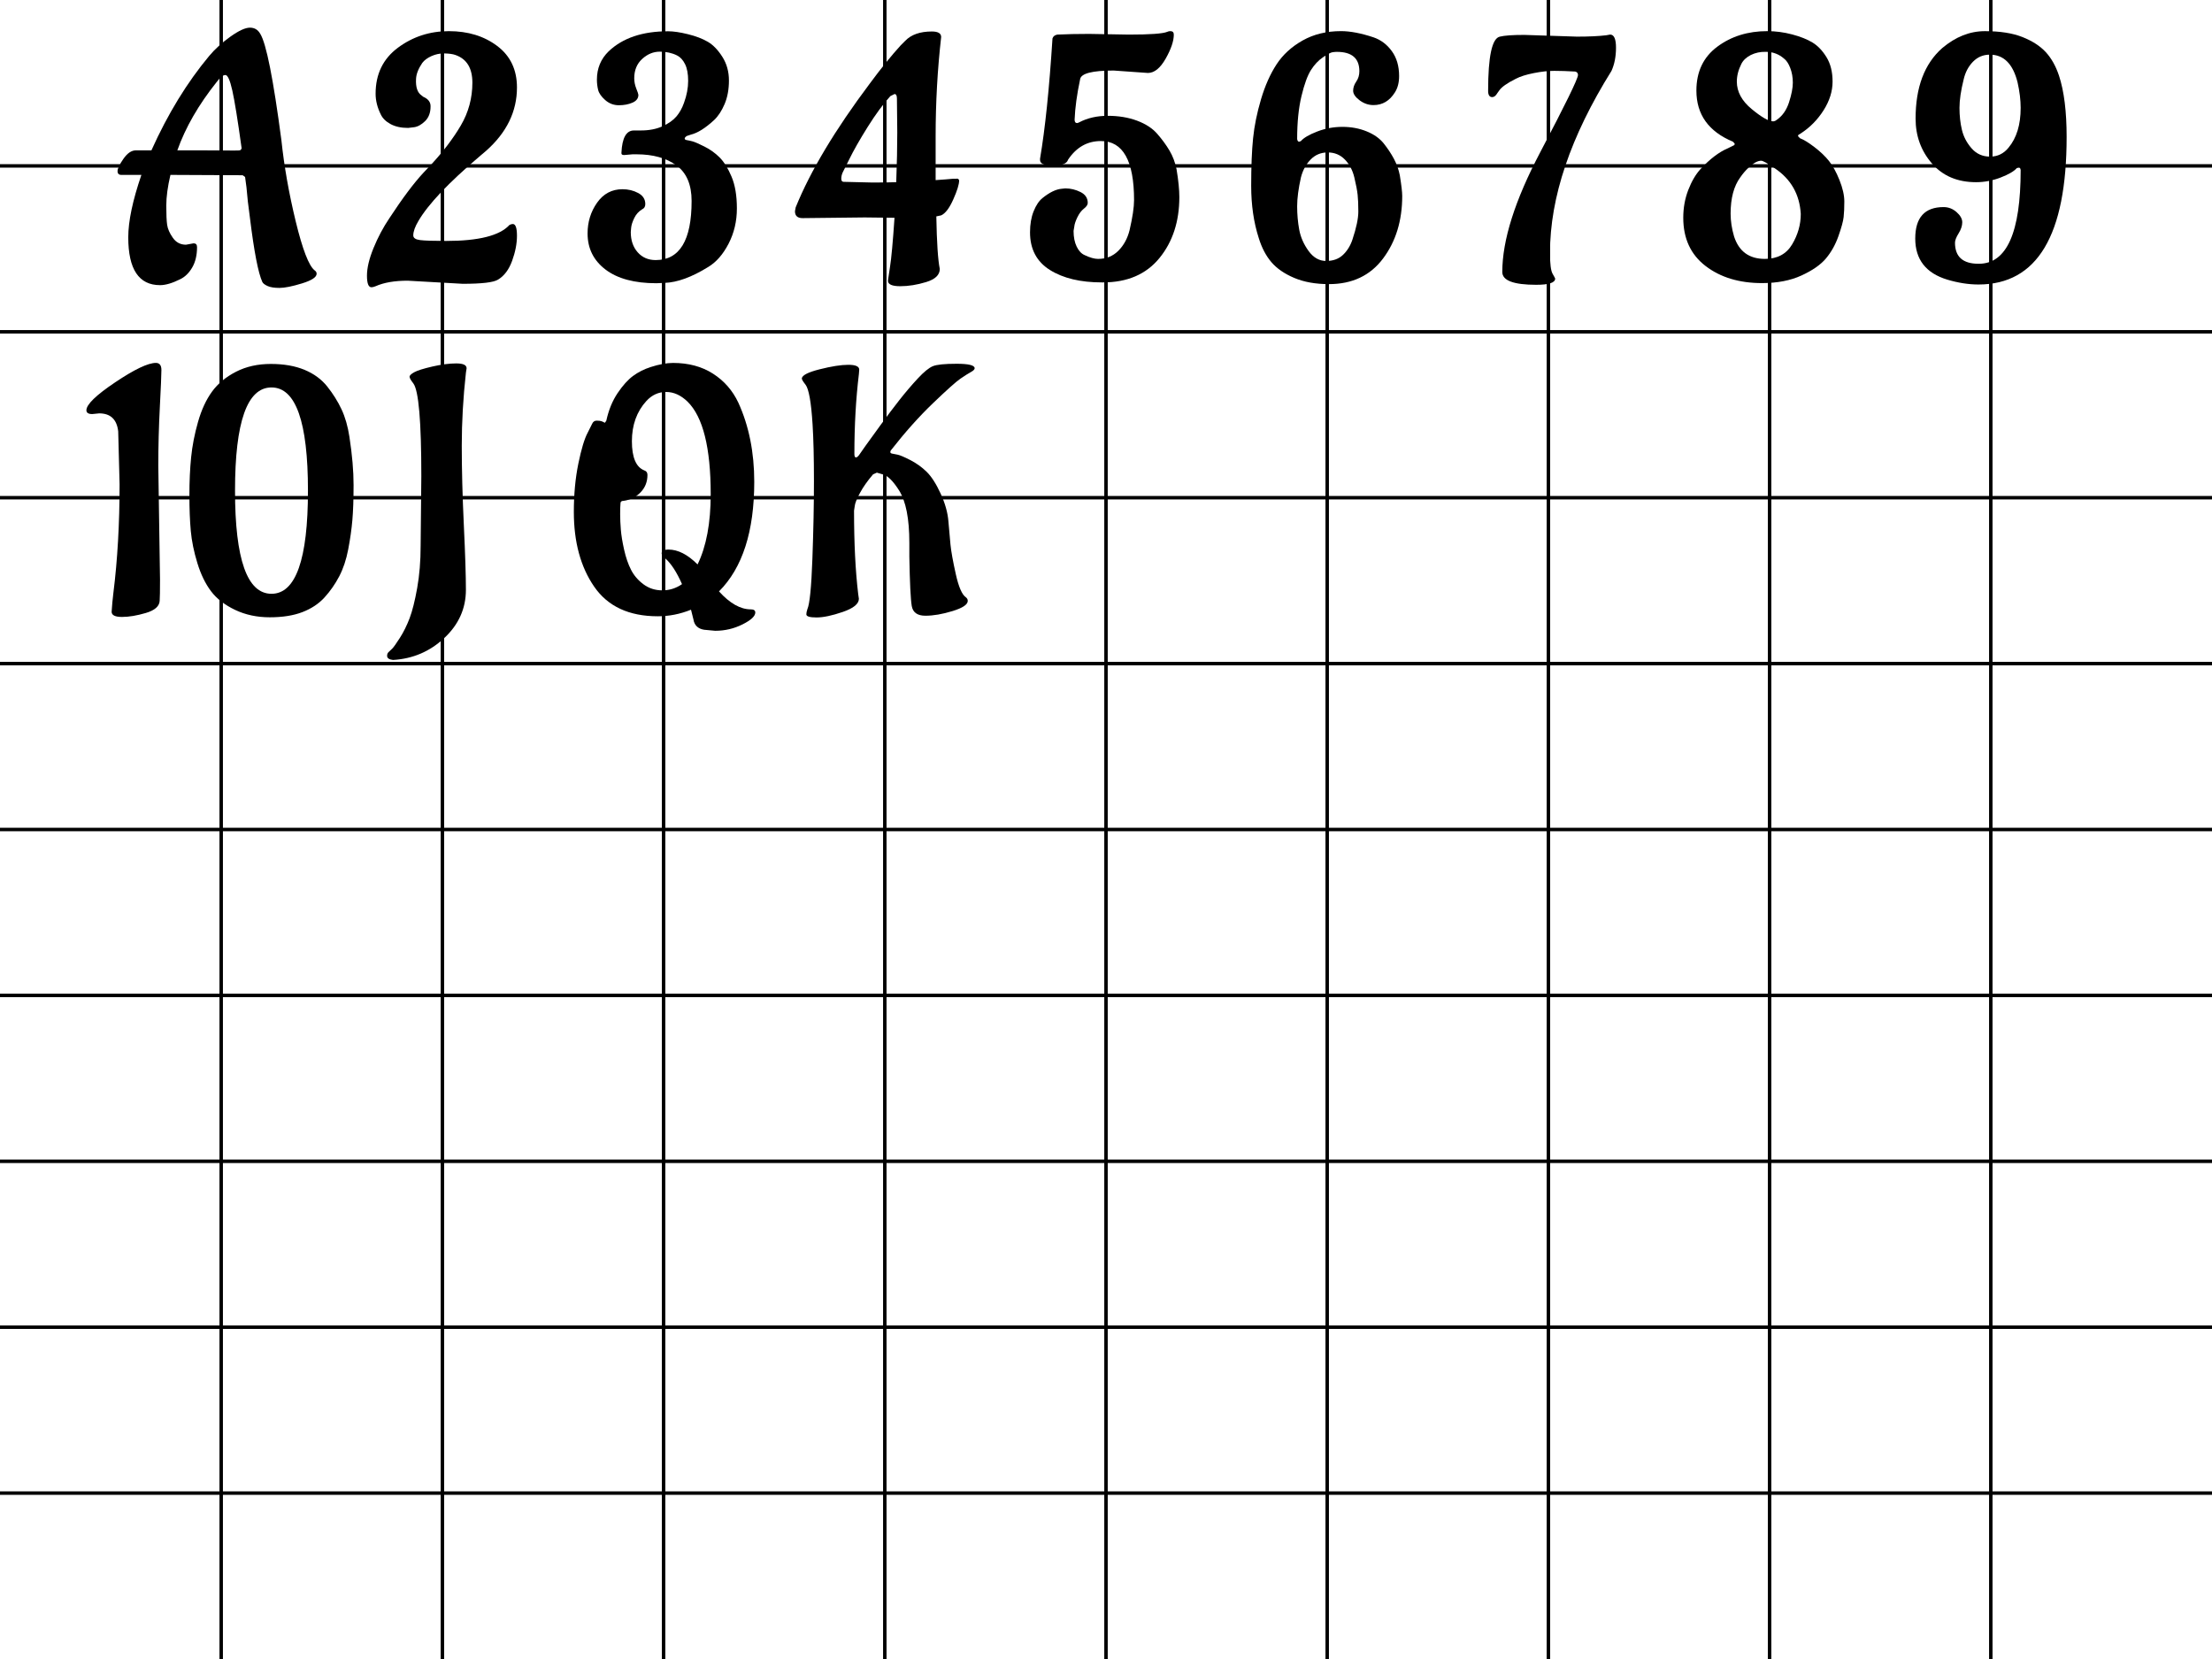
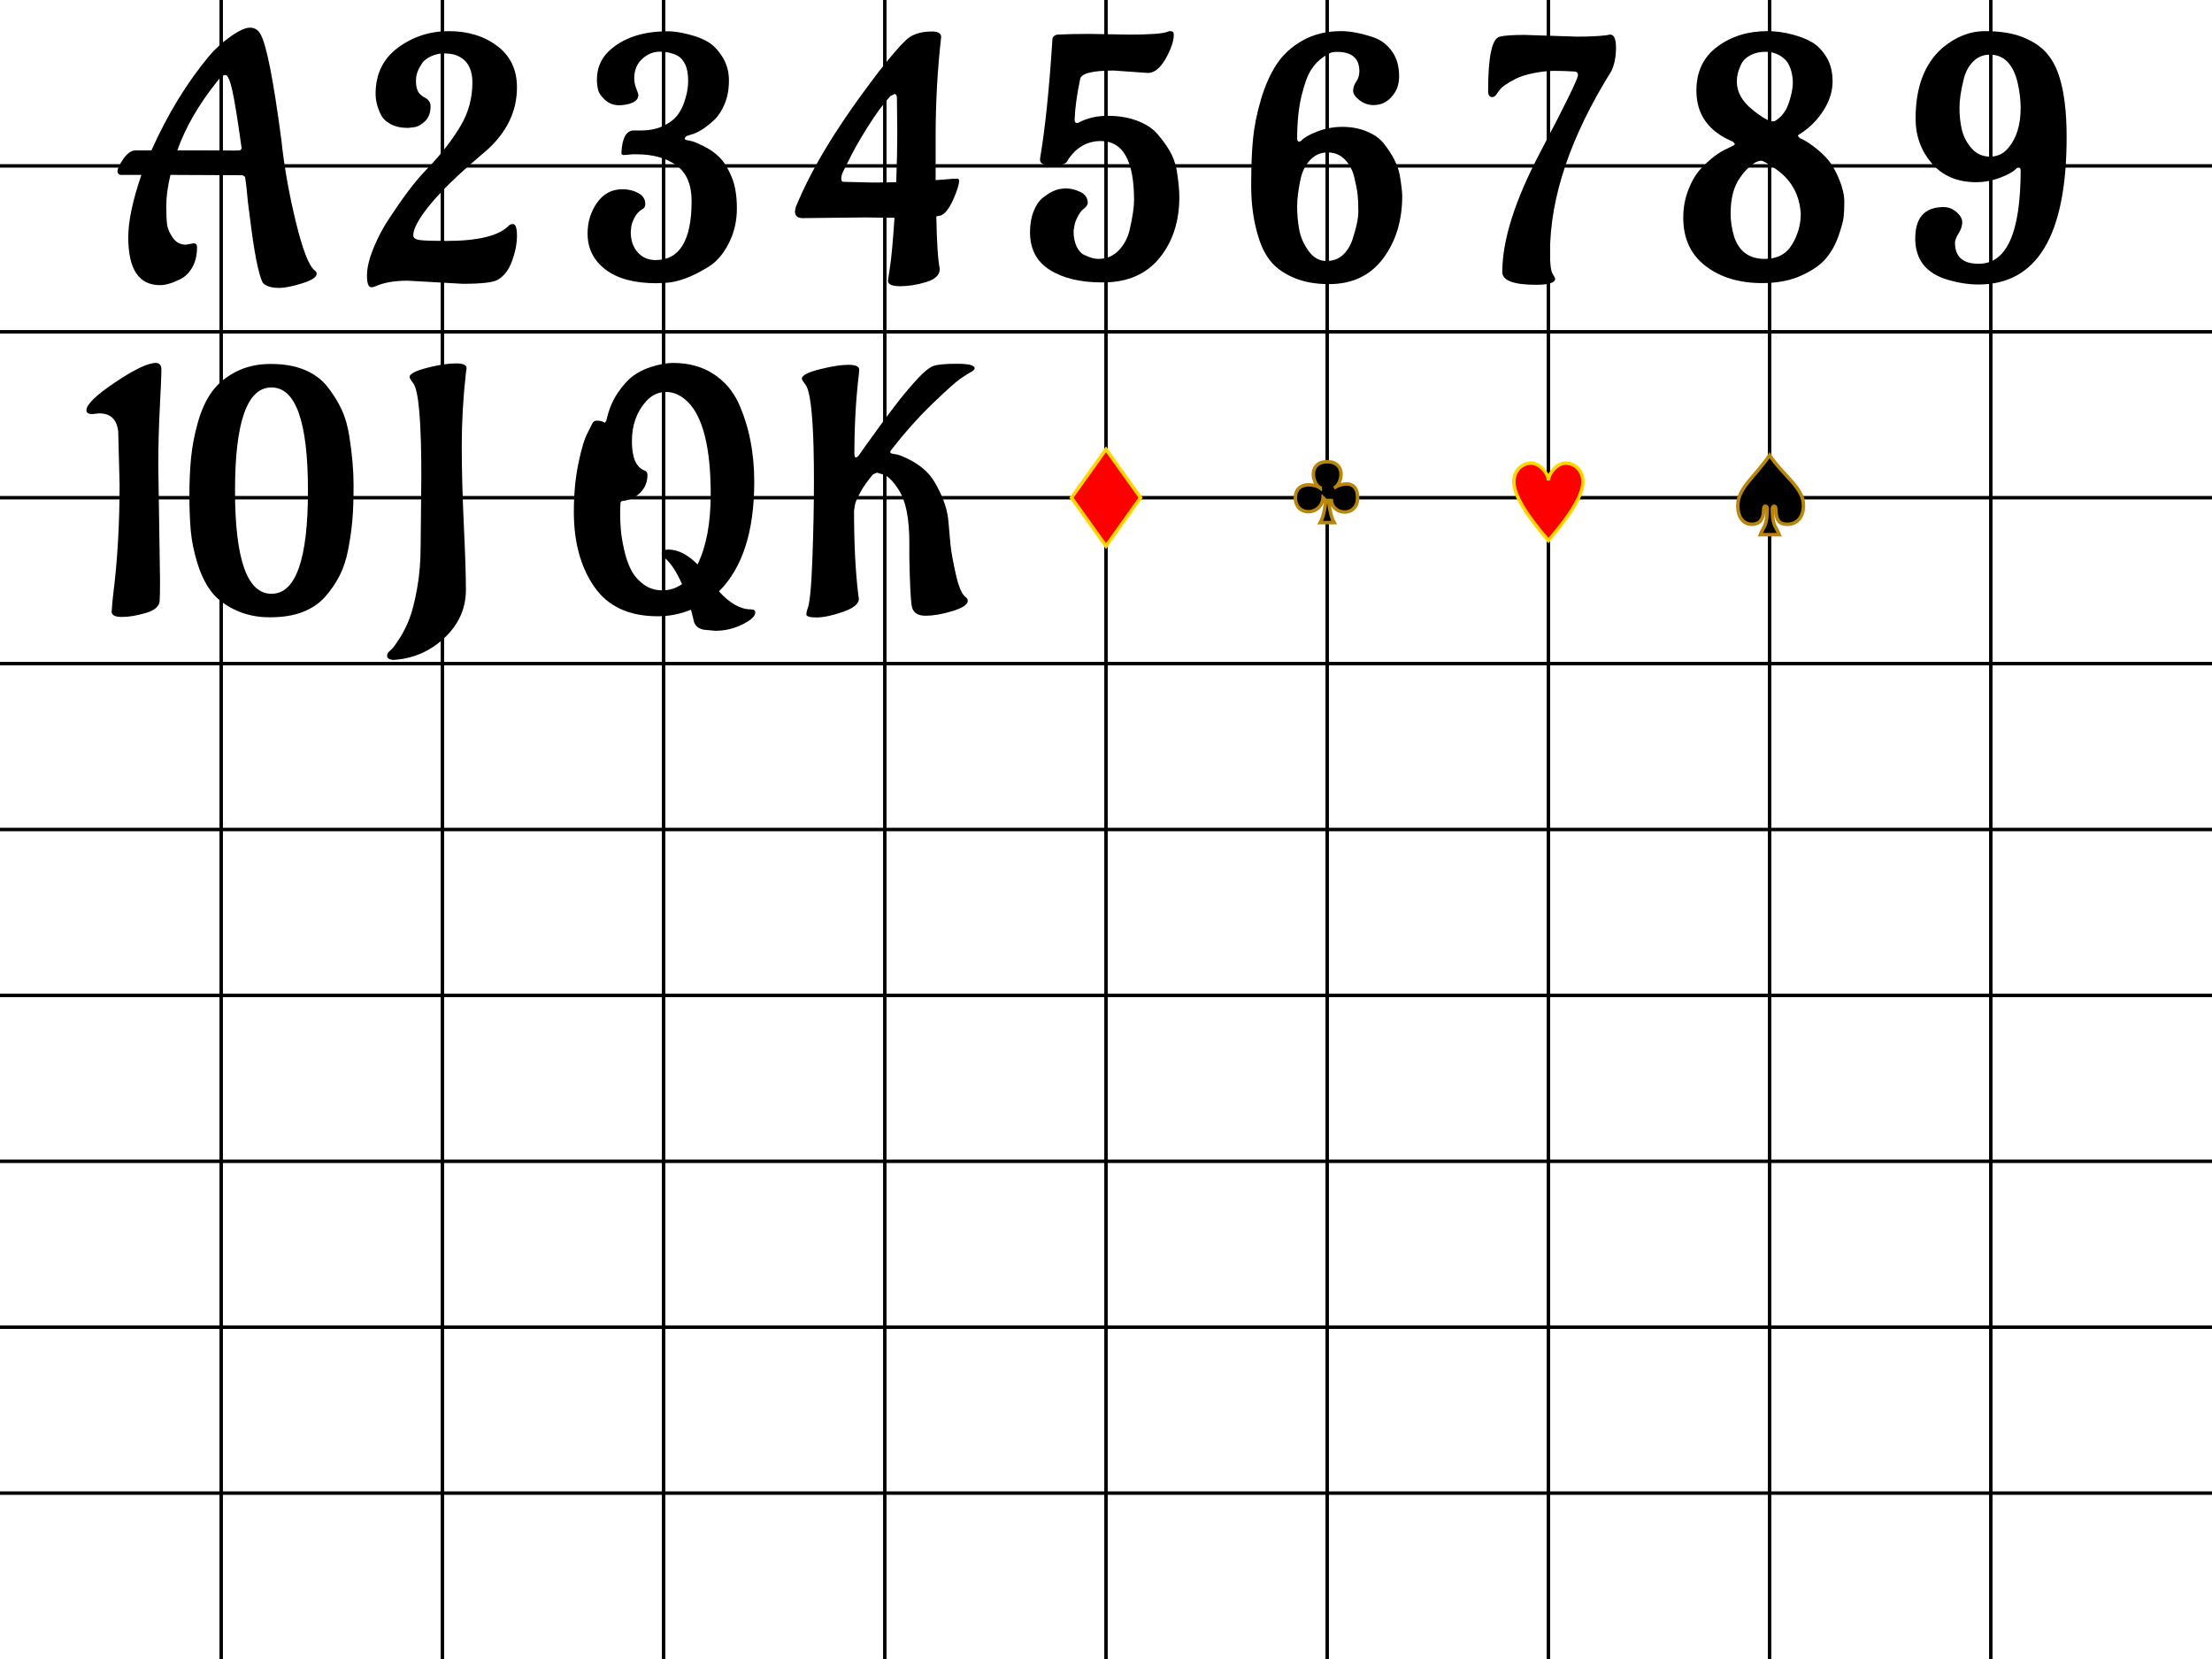
<svg xmlns="http://www.w3.org/2000/svg" width="640" height="480">
  <defs>
    <g id="grid10x10">
      <line x1="10%" y1="0" x2="10%" y2="100%" stroke="currentColor" />
      <line x1="20%" y1="0" x2="20%" y2="100%" stroke="currentColor" />
      <line x1="30%" y1="0" x2="30%" y2="100%" stroke="currentColor" />
      <line x1="40%" y1="0" x2="40%" y2="100%" stroke="currentColor" />
      <line x1="50%" y1="0" x2="50%" y2="100%" stroke="currentColor" />
      <line x1="60%" y1="0" x2="60%" y2="100%" stroke="currentColor" />
      <line x1="70%" y1="0" x2="70%" y2="100%" stroke="currentColor" />
      <line x1="80%" y1="0" x2="80%" y2="100%" stroke="currentColor" />
      <line x1="90%" y1="0" x2="90%" y2="100%" stroke="currentColor" />
      <line y1="10%" x1="0" y2="10%" x2="100%" stroke="currentColor" />
      <line y1="20%" x1="0" y2="20%" x2="100%" stroke="currentColor" />
      <line y1="30%" x1="0" y2="30%" x2="100%" stroke="currentColor" />
      <line y1="40%" x1="0" y2="40%" x2="100%" stroke="currentColor" />
      <line y1="50%" x1="0" y2="50%" x2="100%" stroke="currentColor" />
      <line y1="60%" x1="0" y2="60%" x2="100%" stroke="currentColor" />
      <line y1="70%" x1="0" y2="70%" x2="100%" stroke="currentColor" />
      <line y1="80%" x1="0" y2="80%" x2="100%" stroke="currentColor" />
      <line y1="90%" x1="0" y2="90%" x2="100%" stroke="currentColor" />
    </g>
-     <g id="rankA">
-       <g transform="translate(-30 -40)">
-         <path d="M 19.81 62.802 L 22.01 62.402 Q 23.01 62.402 23.01 63.502 Q 23.01 67.002 21.61 69.402 Q 20.21 71.802 18.11 72.802 Q 14.71 74.502 12.31 74.502 Q 7.71 74.502 5.41 71.052 Q 3.11 67.602 3.11 60.652 Q 3.11 53.702 6.91 42.602 L 1.11 42.602 Q 0.01 42.602 0.01 41.502 Q 0.01 40.402 1.71 37.952 Q 3.41 35.502 5.31 35.502 L 9.81 35.502 Q 16.91 19.702 26.51 8.202 Q 29.01 5.202 32.66 2.602 Q 36.31 0.002 38.31 0.002 Q 40.31 0.002 41.31 1.802 Q 43.91 6.002 47.41 32.502 Q 48.61 43.902 51.56 56.052 Q 54.51 68.202 57.01 70.202 Q 57.61 70.602 57.61 71.202 Q 57.61 72.702 53.36 74.002 Q 49.11 75.302 46.86 75.302 Q 44.61 75.302 43.41 74.752 Q 42.21 74.202 41.91 73.602 Q 40.11 69.702 38.31 55.002 L 37.71 50.302 Q 37.31 45.602 36.91 43.202 L 36.21 42.702 L 15.31 42.602 Q 14.11 47.702 14.11 51.502 Q 14.11 55.302 14.36 57.052 Q 14.61 58.802 16.01 60.802 Q 17.41 62.802 19.81 62.802 Z M 17.31 35.502 L 17.41 35.502 Q 31.31 35.502 33.36 35.552 Q 35.41 35.602 35.61 35.402 Q 35.81 35.202 35.91 34.902 Q 34.21 22.602 33.21 18.152 Q 32.21 13.702 31.21 13.702 Q 30.21 13.702 28.71 15.702 Q 20.81 25.602 17.31 35.502 Z" />
+     <g id="ranks">
+       <g id="rankA">
+         <g transform="translate(-30 -40)">
+           <path d="M 19.81 62.802 L 22.01 62.402 Q 23.01 62.402 23.01 63.502 Q 23.01 67.002 21.61 69.402 Q 20.21 71.802 18.11 72.802 Q 14.71 74.502 12.31 74.502 Q 7.71 74.502 5.41 71.052 Q 3.11 67.602 3.11 60.652 Q 3.11 53.702 6.91 42.602 L 1.11 42.602 Q 0.01 42.602 0.01 41.502 Q 0.01 40.402 1.71 37.952 Q 3.41 35.502 5.31 35.502 L 9.81 35.502 Q 16.91 19.702 26.51 8.202 Q 29.01 5.202 32.66 2.602 Q 36.31 0.002 38.31 0.002 Q 40.31 0.002 41.31 1.802 Q 43.91 6.002 47.41 32.502 Q 48.61 43.902 51.56 56.052 Q 54.51 68.202 57.01 70.202 Q 57.61 70.602 57.61 71.202 Q 57.61 72.702 53.36 74.002 Q 49.11 75.302 46.86 75.302 Q 44.61 75.302 43.41 74.752 Q 42.21 74.202 41.91 73.602 Q 40.11 69.702 38.31 55.002 L 37.71 50.302 Q 37.31 45.602 36.91 43.202 L 36.21 42.702 L 15.31 42.602 Q 14.11 47.702 14.11 51.502 Q 14.11 55.302 14.36 57.052 Q 14.61 58.802 16.01 60.802 Q 17.41 62.802 19.81 62.802 Z M 17.31 35.502 L 17.41 35.502 Q 31.31 35.502 33.36 35.552 Q 35.41 35.602 35.61 35.402 Q 35.81 35.202 35.91 34.902 Q 34.21 22.602 33.21 18.152 Q 32.21 13.702 31.21 13.702 Q 30.21 13.702 28.71 15.702 Q 20.81 25.602 17.31 35.502 Z" />
+         </g>
+       </g>
+       <g id="rank2">
+         <g transform="translate(-22 -39)">
+           <path d="M 27.874 73.112 L 11.974 72.212 Q 6.274 72.212 2.674 73.812 Q 1.974 74.112 1.474 74.112 Q 0.174 74.112 0.174 70.762 Q 0.174 67.412 2.074 62.762 Q 3.974 58.112 6.674 54.112 Q 12.374 45.412 16.574 40.912 L 18.474 38.912 Q 23.974 33.012 27.324 27.312 Q 30.674 21.612 30.674 14.912 Q 30.674 8.612 25.774 6.912 Q 24.674 6.512 22.674 6.462 A 9.387 9.387 0 0 0 22.44 6.459 A 8.683 8.683 0 0 0 18.874 7.212 Q 17.074 8.012 16.174 9.212 Q 14.474 11.712 14.374 13.812 Q 14.174 17.412 15.974 18.612 L 16.474 19.012 Q 18.574 19.912 18.574 21.712 L 18.574 21.812 Q 18.574 24.512 16.974 26.062 Q 15.374 27.612 13.774 27.812 L 12.074 28.012 Q 9.074 28.012 7.024 26.912 Q 4.974 25.812 4.174 24.112 Q 2.674 21.112 2.674 18.112 Q 2.674 9.612 9.124 4.812 Q 15.574 0.012 23.874 0.012 Q 32.174 0.012 37.874 4.312 Q 43.574 8.612 43.574 16.312 Q 43.574 26.712 34.674 34.612 L 32.674 36.312 Q 19.274 47.712 15.074 54.912 Q 13.574 57.412 13.574 59.112 Q 13.574 60.212 15.524 60.462 Q 17.474 60.712 23.074 60.712 Q 37.174 60.712 41.374 56.112 Q 41.874 55.812 42.374 55.812 Q 43.574 55.812 43.574 59.212 Q 43.574 62.612 42.174 66.462 Q 40.774 70.312 38.074 71.912 Q 36.174 73.112 27.874 73.112 Z" />
+         </g>
+       </g>
+       <g id="rank3">
+         <g transform="translate(-22 -39)">
+           <path d="M 10.704 35.848 L 10.504 35.848 Q 9.804 35.848 9.804 35.348 L 9.804 35.148 Q 10.104 28.748 13.404 28.748 L 15.404 28.748 Q 19.004 28.748 21.654 27.548 Q 24.304 26.348 25.704 24.698 Q 27.104 23.048 27.904 20.748 Q 29.104 17.448 29.104 14.398 Q 29.104 11.348 28.204 9.548 Q 27.304 7.748 25.904 7.048 Q 23.704 5.948 20.904 5.948 Q 18.104 5.948 15.804 8.048 Q 13.504 10.148 13.504 13.648 Q 13.504 15.148 14.104 16.648 Q 14.704 18.148 14.704 18.448 Q 14.704 19.948 13.004 20.698 Q 11.304 21.448 9.054 21.448 Q 6.804 21.448 5.104 19.948 Q 3.404 18.448 3.054 16.998 Q 2.704 15.548 2.704 14.048 Q 2.704 9.148 6.104 5.848 Q 12.204 0.048 23.304 0.048 Q 25.604 0.048 29.054 0.898 Q 32.504 1.748 34.804 3.098 Q 37.104 4.448 39.004 7.448 Q 40.904 10.448 40.904 14.298 Q 40.904 18.148 39.654 21.098 Q 38.404 24.048 36.604 25.748 Q 32.804 29.248 29.904 29.948 L 28.704 30.348 Q 28.104 30.748 28.104 31.098 Q 28.104 31.448 28.754 31.548 Q 29.404 31.648 30.354 31.898 Q 31.304 32.148 33.804 33.398 Q 36.304 34.648 38.204 36.548 Q 40.104 38.448 41.654 42.098 Q 43.204 45.748 43.204 51.298 Q 43.204 56.848 40.804 61.498 Q 38.404 66.148 34.904 68.248 Q 27.804 72.648 22.304 72.848 L 19.904 72.948 Q 10.404 72.948 5.204 68.998 Q 0.004 65.048 0.004 58.548 Q 0.004 53.548 2.754 49.648 Q 5.504 45.748 10.104 45.748 Q 12.604 45.748 14.654 46.848 Q 16.704 47.948 16.704 50.048 Q 16.704 51.148 15.804 51.548 Q 14.304 52.448 13.504 54.098 Q 12.704 55.748 12.604 56.948 L 12.504 58.148 Q 12.504 61.748 14.504 63.998 Q 16.504 66.248 19.704 66.248 Q 30.104 66.248 30.104 49.148 Q 30.104 42.048 25.704 38.848 Q 21.304 35.648 14.204 35.648 L 13.004 35.648 L 10.704 35.848 Z" />
+         </g>
+       </g>
+       <g id="rank4">
+         <g transform="translate(-26 -39)">
+           <path d="M 28.808 54.01 L 20.208 53.91 L 2.208 54.11 Q 0.008 54.11 0.008 52.11 L 0.208 51.01 Q 6.608 35.21 21.708 15.11 Q 26.508 8.61 30.608 4.11 L 31.908 2.81 Q 34.508 0.11 39.608 0.11 Q 42.308 0.11 42.308 1.71 Q 40.708 15.81 40.708 30.41 L 40.708 43.11 Q 42.008 43.01 43.508 42.91 L 45.808 42.71 L 46.708 42.71 A 0.614 0.614 0 0 1 47.508 43.21 Q 47.508 44.91 45.808 48.71 Q 44.108 52.51 42.308 53.31 L 40.908 53.61 Q 41.108 64.91 41.908 68.81 Q 41.908 71.41 37.958 72.61 Q 34.008 73.81 30.458 73.81 Q 26.908 73.81 26.908 72.21 Q 26.908 72.01 27.508 68.21 Q 28.108 64.41 28.808 54.01 Z M 14.108 43.61 L 22.408 43.81 Q 26.808 43.81 29.308 43.71 Q 29.608 35.51 29.608 29.31 L 29.508 19.51 Q 29.508 18.21 28.808 18.21 L 27.608 18.81 Q 24.508 22.21 21.058 27.71 Q 17.608 33.21 15.708 37.11 L 13.808 40.91 Q 13.408 41.81 13.408 42.71 Q 13.408 43.61 14.108 43.61 Z" />
+         </g>
+       </g>
+       <g id="rank5">
+         <g transform="translate(-22 -39)">
+           <path d="M 34.118 12.109 L 24.218 11.409 Q 14.918 11.409 14.518 13.909 Q 13.118 20.509 12.918 25.609 Q 12.918 26.609 13.618 26.609 Q 13.818 26.609 14.218 26.409 Q 17.818 24.509 22.518 24.509 Q 27.218 24.509 30.968 25.909 Q 34.718 27.309 36.818 29.709 Q 38.918 32.109 40.368 34.559 Q 41.818 37.009 42.418 40.009 Q 43.218 44.809 43.218 48.009 Q 43.218 58.609 37.468 65.659 Q 31.718 72.709 21.118 72.709 L 20.818 72.709 Q 11.518 72.709 5.768 69.109 Q 0.018 65.509 0.018 58.209 Q 0.018 54.709 1.068 52.109 Q 2.118 49.509 3.618 48.309 Q 6.718 45.809 9.218 45.609 L 10.218 45.509 Q 12.518 45.509 14.618 46.559 Q 16.718 47.609 16.718 49.709 Q 16.718 50.509 15.618 51.359 Q 14.518 52.209 13.718 53.859 Q 12.918 55.509 12.818 56.609 L 12.618 57.809 Q 12.618 60.509 13.518 62.359 Q 14.418 64.209 15.818 64.809 Q 18.118 65.909 19.718 65.909 Q 23.218 65.909 25.568 63.559 Q 27.918 61.209 28.818 57.609 Q 30.118 52.009 30.118 48.909 Q 30.118 31.809 20.518 31.809 Q 14.618 31.809 11.018 37.209 Q 10.518 38.909 6.718 38.909 Q 2.918 38.909 2.918 37.309 L 2.918 36.909 Q 5.118 24.009 6.518 2.109 Q 6.818 1.209 7.918 1.009 Q 12.018 0.809 17.118 0.809 L 28.618 1.009 Q 37.818 1.009 39.718 0.209 Q 40.118 0.009 40.618 0.009 Q 41.618 0.009 41.618 1.009 Q 41.618 3.809 39.268 7.959 Q 36.918 12.109 34.118 12.109 Z" />
+         </g>
+       </g>
+       <g id="rank6">
+         <g transform="translate(-22 -39)">
+           <path d="M 22.506 73.205 Q 16.706 73.205 12.456 71.405 Q 8.206 69.605 5.856 66.855 Q 3.506 64.105 2.206 59.905 Q 0.006 53.105 0.006 44.755 Q 0.006 36.405 0.556 31.005 Q 1.106 25.605 2.856 19.705 Q 4.606 13.805 7.356 9.605 Q 10.106 5.405 14.906 2.705 Q 19.706 0.005 26.006 0.005 Q 30.006 0.005 35.406 1.805 Q 38.606 2.905 40.706 5.805 Q 42.806 8.705 42.806 13.005 Q 42.806 15.805 41.606 17.705 Q 39.306 21.405 35.406 21.405 Q 33.206 21.405 31.356 20.005 Q 29.506 18.605 29.506 17.255 Q 29.506 15.905 30.406 14.605 Q 31.306 13.305 31.306 11.605 Q 31.306 6.005 24.806 6.005 Q 24.306 6.005 23.556 6.105 Q 22.806 6.205 20.806 7.555 Q 18.806 8.905 17.306 11.255 Q 15.806 13.605 14.556 18.805 Q 13.306 24.005 13.306 31.205 Q 13.406 32.005 13.906 32.005 Q 14.006 32.005 14.406 31.805 Q 15.606 30.405 19.106 29.055 Q 22.606 27.705 26.406 27.705 Q 30.206 27.705 33.406 29.005 Q 36.606 30.305 38.356 32.505 Q 40.106 34.705 41.306 36.955 Q 42.506 39.205 43.006 41.705 Q 43.706 46.005 43.706 47.705 Q 43.706 58.405 38.156 65.805 Q 32.606 73.205 22.506 73.205 Z M 29.856 42.355 Q 29.106 39.205 27.106 37.155 Q 25.106 35.105 22.156 35.105 Q 19.206 35.105 17.206 37.155 Q 15.206 39.205 14.406 42.305 Q 13.306 47.205 13.306 50.705 Q 13.306 54.205 13.906 57.455 Q 14.506 60.705 16.606 63.605 Q 18.706 66.505 21.706 66.505 Q 24.706 66.505 26.556 64.755 Q 28.406 63.005 29.306 60.305 Q 31.006 55.205 31.006 52.205 Q 31.006 49.205 30.806 47.355 Q 30.606 45.505 29.856 42.355 Z" />
+         </g>
+       </g>
+       <g id="rank7">
+         <g transform="translate(-18 -38)">
+           <path d="M 11.06 0.1 L 26.26 0.6 Q 31.46 0.6 34.76 0.2 L 35.86 0 Q 37.56 0 37.56 3.8 Q 37.56 7.6 36.26 10.5 Q 18.46 39 18.46 63.2 Q 18.46 67.9 19.21 69.2 Q 19.96 70.5 19.96 70.6 Q 19.96 72.4 14.46 72.4 Q 4.66 72.4 4.66 68.7 Q 4.66 54.9 15.61 34.1 Q 26.56 13.3 26.56 11.7 Q 26.56 10.9 25.76 10.7 Q 22.36 10.5 19.71 10.5 Q 17.06 10.5 13.76 11.15 Q 10.46 11.8 8.56 12.8 Q 4.76 14.7 3.76 16.2 L 3.26 16.9 Q 2.56 18.1 1.76 18.1 Q 0.56 18.1 0.56 16.3 Q 0.56 1.3 3.96 0.6 Q 5.96 0.1 11.06 0.1 Z" />
+         </g>
+       </g>
+       <g id="rank8">
+         <g transform="translate(-25 -39)">
+           <path d="M 12.92 33.908 L 14.32 33.208 Q 14.92 33.008 14.92 32.608 L 14.42 32.008 Q 3.82 27.608 3.82 17.208 Q 3.82 9.008 9.87 4.508 Q 15.92 0.008 24.32 0.008 Q 27.92 0.008 31.52 0.958 Q 35.12 1.908 37.42 3.308 Q 39.72 4.708 41.47 7.558 Q 43.22 10.408 43.22 14.608 Q 43.22 18.808 40.62 22.908 Q 38.02 27.008 34.02 29.608 Q 33.22 30.008 33.22 30.258 Q 33.22 30.508 33.82 31.008 Q 35.42 31.608 37.97 33.558 Q 40.52 35.508 42.17 37.558 Q 43.82 39.608 45.22 43.108 Q 46.62 46.608 46.62 49.308 Q 46.62 52.008 46.42 53.808 Q 46.22 55.608 44.92 59.308 Q 43.62 63.008 41.32 65.758 Q 39.02 68.508 34.22 70.708 Q 29.42 72.908 22.82 72.908 Q 12.92 72.908 6.47 67.958 Q 0.02 63.008 0.02 54.008 Q 0.02 49.708 1.47 45.958 Q 2.92 42.208 5.02 39.908 Q 9.12 35.508 12.92 33.908 Z M 34.02 52.908 Q 33.52 44.408 26.52 39.708 Q 23.32 37.508 22.57 37.508 Q 21.82 37.508 20.97 37.958 Q 20.12 38.408 18.87 39.558 Q 17.62 40.708 16.52 42.308 Q 13.72 46.108 13.72 52.808 Q 13.72 56.008 14.72 59.408 Q 16.82 65.908 23.62 65.908 Q 29.02 65.908 31.52 61.708 Q 34.02 57.508 34.02 52.908 Z M 27.02 25.708 Q 29.52 24.008 30.62 20.608 Q 31.72 17.208 31.72 14.908 Q 31.72 12.608 30.97 10.658 Q 30.22 8.708 29.12 7.908 Q 27.02 6.108 24.27 6.008 A 13.578 13.578 0 0 0 23.777 5.999 A 9.111 9.111 0 0 0 19.57 6.908 Q 17.62 7.908 16.82 9.508 Q 15.52 12.108 15.52 14.608 Q 15.52 19.008 19.82 22.558 Q 24.12 26.108 26.02 26.108 Q 26.52 26.108 27.02 25.708 Z" />
+         </g>
+       </g>
+       <g id="rank9">
+         <g transform="translate(-22 -39)">
+           <path d="M 18.44 67.314 L 18.54 67.314 Q 30.64 67.314 30.64 40.214 Q 30.54 39.414 30.04 39.414 Q 29.94 39.414 29.54 39.614 Q 28.34 41.014 24.84 42.364 Q 21.34 43.714 17.74 43.714 Q 9.64 43.714 4.94 38.264 Q 0.24 32.814 0.24 25.314 Q 0.24 11.714 7.94 4.914 Q 13.74 0.014 20.29 0.014 Q 26.84 0.014 31.14 1.714 Q 35.44 3.414 37.89 6.064 Q 40.34 8.714 41.74 12.914 Q 43.94 19.614 43.94 30.614 Q 43.94 73.314 18.44 73.314 Q 14.14 73.314 9.44 71.914 Q 0.14 69.114 0.14 60.014 Q 0.14 50.914 8.34 50.914 Q 10.44 50.914 12.09 52.364 Q 13.74 53.814 13.74 55.314 Q 13.74 56.814 12.69 58.514 Q 11.64 60.214 11.64 61.214 Q 11.64 67.314 18.44 67.314 Z M 13.64 28.564 Q 14.34 31.514 16.44 33.914 Q 18.54 36.314 21.79 36.314 Q 25.04 36.314 27.14 33.714 Q 30.64 29.514 30.64 22.214 Q 30.64 18.814 29.74 14.814 Q 27.74 6.814 21.74 6.814 Q 18.84 6.814 16.84 8.864 Q 14.84 10.914 14.14 14.014 Q 12.94 18.814 12.94 22.214 Q 12.94 25.614 13.64 28.564 Z" />
+         </g>
+       </g>
+       <g id="rankT">
+         <g transform="translate(-39 -39)">
+           <path d="M 68.9 67.85 Q 66.4 70.6 62.5 72.1 Q 58.6 73.6 53.05 73.6 Q 47.5 73.6 43 71.45 Q 38.5 69.3 36.05 66.05 Q 33.6 62.8 32.1 57.9 Q 30.6 53 30.2 48.6 Q 29.8 44.2 29.8 38.25 Q 29.8 32.3 30.3 27.3 Q 30.8 22.3 32.3 17.05 Q 33.8 11.8 36.35 8.3 Q 38.9 4.8 43.3 2.55 Q 47.7 0.3 53.35 0.3 Q 59 0.3 63.1 2 Q 67.2 3.7 69.7 6.85 Q 72.2 10 73.8 13.4 Q 75.4 16.8 76.1 21.4 Q 77.3 29.2 77.3 35.35 Q 77.3 41.5 76.95 45.5 Q 76.6 49.5 75.75 53.95 Q 74.9 58.4 73.15 61.75 Q 71.4 65.1 68.9 67.85 Z M 20.8 29.8 L 21.3 62.7 Q 21.3 67.5 21.2 68.8 Q 21.1 71.2 17.2 72.35 Q 13.3 73.5 10.3 73.5 Q 7.3 73.5 7.3 72 A 87.278 87.278 0 0 1 7.8 66.6 Q 9.6 52.2 9.6 35.1 L 9.2 19.8 Q 8.6 14.6 3.7 14.6 L 1.7 14.8 Q 0 14.8 0 13.7 Q 0 11.2 8.35 5.6 Q 16.7 0 20.1 0 Q 21.7 0 21.7 2.05 Q 21.7 4.1 21.25 12.7 Q 20.8 21.3 20.8 29.8 Z M 64.1 36.95 Q 64.1 7.1 53.55 7.1 Q 43 7.1 43 36.95 Q 43 66.8 53.55 66.8 Q 64.1 66.8 64.1 36.95 Z" />
+         </g>
+       </g>
+       <g id="rankJ">
+         <g transform="translate(-16 -39)">
+           <path d="M 9.702 52.948 L 9.902 32.748 Q 9.902 9.048 7.602 5.948 Q 6.502 4.548 6.502 3.998 Q 6.502 3.448 7.852 2.698 Q 9.202 1.948 13.102 1.048 Q 17.002 0.148 20.002 0.148 Q 23.002 0.148 23.002 1.548 L 22.802 2.848 Q 21.602 13.648 21.602 23.948 Q 21.602 34.248 22.202 46.948 Q 22.802 59.648 22.802 65.648 Q 22.802 73.748 16.552 79.598 Q 10.302 85.448 1.702 85.948 Q 0.002 85.748 0.002 84.748 Q 0.002 84.048 0.452 83.648 Q 0.902 83.248 1.502 82.648 Q 2.102 82.048 3.702 79.548 Q 5.302 77.048 6.502 73.898 Q 7.702 70.748 8.702 65.148 Q 9.702 59.548 9.702 52.948 Z" />
+         </g>
+       </g>
+       <g id="rankQ">
+         <g transform="translate(-26 -39)">
+           <path d="M 9.029 17.307 L 9.429 16.707 Q 10.429 12.107 12.679 8.757 Q 14.929 5.407 17.179 3.757 Q 19.429 2.107 22.229 1.207 Q 25.929 0.007 28.729 0.007 Q 35.429 0.007 40.279 3.107 Q 45.129 6.207 47.629 11.507 Q 52.229 21.607 52.229 34.407 Q 52.229 55.907 42.029 66.107 Q 46.729 71.307 51.229 71.307 Q 52.529 71.307 52.529 72.207 Q 52.529 73.807 48.829 75.657 Q 45.129 77.507 40.929 77.507 L 37.729 77.207 Q 36.429 77.007 35.629 76.257 Q 34.829 75.507 34.629 74.207 L 33.929 71.407 Q 29.229 73.307 24.329 73.307 Q 11.829 73.307 5.929 64.757 Q 0.029 56.207 0.029 43.107 Q 0.029 35.507 1.329 29.157 Q 2.629 22.807 4.029 20.207 L 5.329 17.607 Q 5.729 16.707 6.629 16.707 Q 7.529 16.707 7.979 16.857 Q 8.429 17.007 8.679 17.157 Q 8.929 17.307 9.029 17.307 Z M 26.529 56.607 L 25.729 55.907 Q 25.429 55.507 25.429 55.107 Q 25.429 54.007 27.429 54.007 Q 31.529 54.007 35.829 58.307 Q 39.629 50.507 39.629 38.007 Q 39.629 17.807 32.929 11.207 Q 30.029 8.407 26.729 8.407 Q 23.429 8.407 21.029 11.007 Q 16.829 15.607 16.829 22.657 Q 16.829 29.707 20.429 31.107 Q 21.329 31.407 21.329 32.407 Q 21.329 35.407 19.329 37.457 Q 17.329 39.507 14.429 39.907 Q 13.529 39.907 13.529 40.607 Q 13.429 41.707 13.429 43.757 Q 13.429 45.807 13.629 48.257 Q 13.829 50.707 14.579 54.057 Q 15.329 57.407 16.579 59.857 Q 17.829 62.307 20.179 64.057 Q 22.529 65.807 25.629 65.807 Q 28.729 65.807 31.329 64.007 Q 29.029 58.807 26.529 56.607 Z" />
+         </g>
+       </g>
+       <g id="rankK">
+         <g transform="translate(-24 -39)">
+           <path d="M 31.1 56.049 L 31.1 52.049 Q 31.1 41.549 28.1 36.849 Q 25.5 32.749 23.4 32.249 Q 21.8 31.749 21.7 31.749 L 20.6 32.249 Q 18.2 35.049 16.8 37.649 Q 15.4 40.249 15.3 41.449 L 15.1 42.749 Q 15.1 56.849 16.3 66.849 Q 16.5 68.049 16.5 68.249 Q 16.5 70.449 11.85 72.049 Q 7.2 73.649 4.25 73.649 Q 1.3 73.649 1.3 72.749 Q 1.3 72.149 1.6 71.249 Q 2.6 69.049 3.05 56.699 Q 3.5 44.349 3.5 34.199 Q 3.5 24.049 3.1 17.749 Q 2.5 8.249 1.1 6.349 Q 0 4.949 0 4.549 Q 0 3.149 5.15 1.849 Q 10.3 0.549 13.45 0.549 Q 16.6 0.549 16.6 1.949 L 16.5 3.249 Q 15.2 14.049 15.2 26.349 Q 15.2 27.349 15.65 27.349 Q 16.1 27.349 16.7 26.449 Q 17.3 25.549 18.45 23.949 Q 19.6 22.349 22.65 18.149 Q 25.7 13.949 28.3 10.649 Q 30.9 7.349 33.55 4.499 Q 36.2 1.649 37.9 0.949 Q 39.6 0.249 44.8 0.249 Q 50 0.249 50 1.549 Q 50 2.049 48.9 2.649 Q 47.8 3.249 45.9 4.549 Q 44 5.849 37.95 11.649 Q 31.9 17.449 25.8 25.249 Q 25.6 25.449 25.6 25.799 Q 25.6 26.149 26.15 26.249 Q 26.7 26.349 27.7 26.549 Q 28.7 26.749 31.35 28.099 Q 34 29.449 36.1 31.499 Q 38.2 33.549 40.15 37.799 Q 42.1 42.049 42.4 45.799 Q 42.7 49.549 43 52.549 Q 43.3 55.549 44.55 61.149 Q 45.8 66.749 47.5 67.849 Q 48 68.249 48 68.849 Q 48 70.449 43.6 71.799 Q 39.2 73.149 35.75 73.149 Q 32.3 73.149 31.8 70.349 Q 31.3 67.349 31.1 56.049 Z" />
+         </g>
      </g>
    </g>
-     <g id="rank2">
-       <g transform="translate(-22 -39)">
-         <path d="M 27.874 73.112 L 11.974 72.212 Q 6.274 72.212 2.674 73.812 Q 1.974 74.112 1.474 74.112 Q 0.174 74.112 0.174 70.762 Q 0.174 67.412 2.074 62.762 Q 3.974 58.112 6.674 54.112 Q 12.374 45.412 16.574 40.912 L 18.474 38.912 Q 23.974 33.012 27.324 27.312 Q 30.674 21.612 30.674 14.912 Q 30.674 8.612 25.774 6.912 Q 24.674 6.512 22.674 6.462 A 9.387 9.387 0 0 0 22.44 6.459 A 8.683 8.683 0 0 0 18.874 7.212 Q 17.074 8.012 16.174 9.212 Q 14.474 11.712 14.374 13.812 Q 14.174 17.412 15.974 18.612 L 16.474 19.012 Q 18.574 19.912 18.574 21.712 L 18.574 21.812 Q 18.574 24.512 16.974 26.062 Q 15.374 27.612 13.774 27.812 L 12.074 28.012 Q 9.074 28.012 7.024 26.912 Q 4.974 25.812 4.174 24.112 Q 2.674 21.112 2.674 18.112 Q 2.674 9.612 9.124 4.812 Q 15.574 0.012 23.874 0.012 Q 32.174 0.012 37.874 4.312 Q 43.574 8.612 43.574 16.312 Q 43.574 26.712 34.674 34.612 L 32.674 36.312 Q 19.274 47.712 15.074 54.912 Q 13.574 57.412 13.574 59.112 Q 13.574 60.212 15.524 60.462 Q 17.474 60.712 23.074 60.712 Q 37.174 60.712 41.374 56.112 Q 41.874 55.812 42.374 55.812 Q 43.574 55.812 43.574 59.212 Q 43.574 62.612 42.174 66.462 Q 40.774 70.312 38.074 71.912 Q 36.174 73.112 27.874 73.112 Z" />
-       </g>
-     </g>
-     <g id="rank3">
-       <g transform="translate(-22 -39)">
-         <path d="M 10.704 35.848 L 10.504 35.848 Q 9.804 35.848 9.804 35.348 L 9.804 35.148 Q 10.104 28.748 13.404 28.748 L 15.404 28.748 Q 19.004 28.748 21.654 27.548 Q 24.304 26.348 25.704 24.698 Q 27.104 23.048 27.904 20.748 Q 29.104 17.448 29.104 14.398 Q 29.104 11.348 28.204 9.548 Q 27.304 7.748 25.904 7.048 Q 23.704 5.948 20.904 5.948 Q 18.104 5.948 15.804 8.048 Q 13.504 10.148 13.504 13.648 Q 13.504 15.148 14.104 16.648 Q 14.704 18.148 14.704 18.448 Q 14.704 19.948 13.004 20.698 Q 11.304 21.448 9.054 21.448 Q 6.804 21.448 5.104 19.948 Q 3.404 18.448 3.054 16.998 Q 2.704 15.548 2.704 14.048 Q 2.704 9.148 6.104 5.848 Q 12.204 0.048 23.304 0.048 Q 25.604 0.048 29.054 0.898 Q 32.504 1.748 34.804 3.098 Q 37.104 4.448 39.004 7.448 Q 40.904 10.448 40.904 14.298 Q 40.904 18.148 39.654 21.098 Q 38.404 24.048 36.604 25.748 Q 32.804 29.248 29.904 29.948 L 28.704 30.348 Q 28.104 30.748 28.104 31.098 Q 28.104 31.448 28.754 31.548 Q 29.404 31.648 30.354 31.898 Q 31.304 32.148 33.804 33.398 Q 36.304 34.648 38.204 36.548 Q 40.104 38.448 41.654 42.098 Q 43.204 45.748 43.204 51.298 Q 43.204 56.848 40.804 61.498 Q 38.404 66.148 34.904 68.248 Q 27.804 72.648 22.304 72.848 L 19.904 72.948 Q 10.404 72.948 5.204 68.998 Q 0.004 65.048 0.004 58.548 Q 0.004 53.548 2.754 49.648 Q 5.504 45.748 10.104 45.748 Q 12.604 45.748 14.654 46.848 Q 16.704 47.948 16.704 50.048 Q 16.704 51.148 15.804 51.548 Q 14.304 52.448 13.504 54.098 Q 12.704 55.748 12.604 56.948 L 12.504 58.148 Q 12.504 61.748 14.504 63.998 Q 16.504 66.248 19.704 66.248 Q 30.104 66.248 30.104 49.148 Q 30.104 42.048 25.704 38.848 Q 21.304 35.648 14.204 35.648 L 13.004 35.648 L 10.704 35.848 Z" />
-       </g>
-     </g>
-     <g id="rank4">
-       <g transform="translate(-26 -39)">
-         <path d="M 28.808 54.01 L 20.208 53.91 L 2.208 54.11 Q 0.008 54.11 0.008 52.11 L 0.208 51.01 Q 6.608 35.21 21.708 15.11 Q 26.508 8.61 30.608 4.11 L 31.908 2.81 Q 34.508 0.11 39.608 0.11 Q 42.308 0.11 42.308 1.71 Q 40.708 15.81 40.708 30.41 L 40.708 43.11 Q 42.008 43.01 43.508 42.91 L 45.808 42.71 L 46.708 42.71 A 0.614 0.614 0 0 1 47.508 43.21 Q 47.508 44.91 45.808 48.71 Q 44.108 52.51 42.308 53.31 L 40.908 53.61 Q 41.108 64.91 41.908 68.81 Q 41.908 71.41 37.958 72.61 Q 34.008 73.81 30.458 73.81 Q 26.908 73.81 26.908 72.21 Q 26.908 72.01 27.508 68.21 Q 28.108 64.41 28.808 54.01 Z M 14.108 43.61 L 22.408 43.81 Q 26.808 43.81 29.308 43.71 Q 29.608 35.51 29.608 29.31 L 29.508 19.51 Q 29.508 18.21 28.808 18.21 L 27.608 18.81 Q 24.508 22.21 21.058 27.71 Q 17.608 33.21 15.708 37.11 L 13.808 40.91 Q 13.408 41.81 13.408 42.71 Q 13.408 43.61 14.108 43.61 Z" />
-       </g>
-     </g>
-     <g id="rank5">
-       <g transform="translate(-22 -39)">
-         <path d="M 34.118 12.109 L 24.218 11.409 Q 14.918 11.409 14.518 13.909 Q 13.118 20.509 12.918 25.609 Q 12.918 26.609 13.618 26.609 Q 13.818 26.609 14.218 26.409 Q 17.818 24.509 22.518 24.509 Q 27.218 24.509 30.968 25.909 Q 34.718 27.309 36.818 29.709 Q 38.918 32.109 40.368 34.559 Q 41.818 37.009 42.418 40.009 Q 43.218 44.809 43.218 48.009 Q 43.218 58.609 37.468 65.659 Q 31.718 72.709 21.118 72.709 L 20.818 72.709 Q 11.518 72.709 5.768 69.109 Q 0.018 65.509 0.018 58.209 Q 0.018 54.709 1.068 52.109 Q 2.118 49.509 3.618 48.309 Q 6.718 45.809 9.218 45.609 L 10.218 45.509 Q 12.518 45.509 14.618 46.559 Q 16.718 47.609 16.718 49.709 Q 16.718 50.509 15.618 51.359 Q 14.518 52.209 13.718 53.859 Q 12.918 55.509 12.818 56.609 L 12.618 57.809 Q 12.618 60.509 13.518 62.359 Q 14.418 64.209 15.818 64.809 Q 18.118 65.909 19.718 65.909 Q 23.218 65.909 25.568 63.559 Q 27.918 61.209 28.818 57.609 Q 30.118 52.009 30.118 48.909 Q 30.118 31.809 20.518 31.809 Q 14.618 31.809 11.018 37.209 Q 10.518 38.909 6.718 38.909 Q 2.918 38.909 2.918 37.309 L 2.918 36.909 Q 5.118 24.009 6.518 2.109 Q 6.818 1.209 7.918 1.009 Q 12.018 0.809 17.118 0.809 L 28.618 1.009 Q 37.818 1.009 39.718 0.209 Q 40.118 0.009 40.618 0.009 Q 41.618 0.009 41.618 1.009 Q 41.618 3.809 39.268 7.959 Q 36.918 12.109 34.118 12.109 Z" />
-       </g>
-     </g>
-     <g id="rank6">
-       <g transform="translate(-22 -39)">
-         <path d="M 22.506 73.205 Q 16.706 73.205 12.456 71.405 Q 8.206 69.605 5.856 66.855 Q 3.506 64.105 2.206 59.905 Q 0.006 53.105 0.006 44.755 Q 0.006 36.405 0.556 31.005 Q 1.106 25.605 2.856 19.705 Q 4.606 13.805 7.356 9.605 Q 10.106 5.405 14.906 2.705 Q 19.706 0.005 26.006 0.005 Q 30.006 0.005 35.406 1.805 Q 38.606 2.905 40.706 5.805 Q 42.806 8.705 42.806 13.005 Q 42.806 15.805 41.606 17.705 Q 39.306 21.405 35.406 21.405 Q 33.206 21.405 31.356 20.005 Q 29.506 18.605 29.506 17.255 Q 29.506 15.905 30.406 14.605 Q 31.306 13.305 31.306 11.605 Q 31.306 6.005 24.806 6.005 Q 24.306 6.005 23.556 6.105 Q 22.806 6.205 20.806 7.555 Q 18.806 8.905 17.306 11.255 Q 15.806 13.605 14.556 18.805 Q 13.306 24.005 13.306 31.205 Q 13.406 32.005 13.906 32.005 Q 14.006 32.005 14.406 31.805 Q 15.606 30.405 19.106 29.055 Q 22.606 27.705 26.406 27.705 Q 30.206 27.705 33.406 29.005 Q 36.606 30.305 38.356 32.505 Q 40.106 34.705 41.306 36.955 Q 42.506 39.205 43.006 41.705 Q 43.706 46.005 43.706 47.705 Q 43.706 58.405 38.156 65.805 Q 32.606 73.205 22.506 73.205 Z M 29.856 42.355 Q 29.106 39.205 27.106 37.155 Q 25.106 35.105 22.156 35.105 Q 19.206 35.105 17.206 37.155 Q 15.206 39.205 14.406 42.305 Q 13.306 47.205 13.306 50.705 Q 13.306 54.205 13.906 57.455 Q 14.506 60.705 16.606 63.605 Q 18.706 66.505 21.706 66.505 Q 24.706 66.505 26.556 64.755 Q 28.406 63.005 29.306 60.305 Q 31.006 55.205 31.006 52.205 Q 31.006 49.205 30.806 47.355 Q 30.606 45.505 29.856 42.355 Z" />
-       </g>
-     </g>
-     <g id="rank7">
-       <g transform="translate(-18 -38)">
-         <path d="M 11.06 0.1 L 26.26 0.6 Q 31.46 0.6 34.76 0.2 L 35.86 0 Q 37.56 0 37.56 3.8 Q 37.56 7.6 36.26 10.5 Q 18.46 39 18.46 63.2 Q 18.46 67.9 19.21 69.2 Q 19.96 70.5 19.96 70.6 Q 19.96 72.4 14.46 72.4 Q 4.66 72.4 4.66 68.7 Q 4.66 54.9 15.61 34.1 Q 26.56 13.3 26.56 11.7 Q 26.56 10.9 25.76 10.7 Q 22.36 10.5 19.71 10.5 Q 17.06 10.5 13.76 11.15 Q 10.46 11.8 8.56 12.8 Q 4.76 14.7 3.76 16.2 L 3.26 16.9 Q 2.56 18.1 1.76 18.1 Q 0.56 18.1 0.56 16.3 Q 0.56 1.3 3.96 0.6 Q 5.96 0.1 11.06 0.1 Z" />
-       </g>
-     </g>
-     <g id="rank8">
-       <g transform="translate(-25 -39)">
-         <path d="M 12.92 33.908 L 14.32 33.208 Q 14.92 33.008 14.92 32.608 L 14.42 32.008 Q 3.82 27.608 3.82 17.208 Q 3.82 9.008 9.87 4.508 Q 15.92 0.008 24.32 0.008 Q 27.92 0.008 31.52 0.958 Q 35.12 1.908 37.42 3.308 Q 39.72 4.708 41.47 7.558 Q 43.22 10.408 43.22 14.608 Q 43.22 18.808 40.62 22.908 Q 38.02 27.008 34.02 29.608 Q 33.22 30.008 33.22 30.258 Q 33.22 30.508 33.82 31.008 Q 35.42 31.608 37.97 33.558 Q 40.52 35.508 42.17 37.558 Q 43.82 39.608 45.22 43.108 Q 46.62 46.608 46.62 49.308 Q 46.62 52.008 46.42 53.808 Q 46.22 55.608 44.92 59.308 Q 43.62 63.008 41.32 65.758 Q 39.02 68.508 34.22 70.708 Q 29.42 72.908 22.82 72.908 Q 12.92 72.908 6.47 67.958 Q 0.02 63.008 0.02 54.008 Q 0.02 49.708 1.47 45.958 Q 2.92 42.208 5.02 39.908 Q 9.12 35.508 12.92 33.908 Z M 34.02 52.908 Q 33.52 44.408 26.52 39.708 Q 23.32 37.508 22.57 37.508 Q 21.82 37.508 20.97 37.958 Q 20.12 38.408 18.87 39.558 Q 17.62 40.708 16.52 42.308 Q 13.72 46.108 13.72 52.808 Q 13.72 56.008 14.72 59.408 Q 16.82 65.908 23.62 65.908 Q 29.02 65.908 31.52 61.708 Q 34.02 57.508 34.02 52.908 Z M 27.02 25.708 Q 29.52 24.008 30.62 20.608 Q 31.72 17.208 31.72 14.908 Q 31.72 12.608 30.97 10.658 Q 30.22 8.708 29.12 7.908 Q 27.02 6.108 24.27 6.008 A 13.578 13.578 0 0 0 23.777 5.999 A 9.111 9.111 0 0 0 19.57 6.908 Q 17.62 7.908 16.82 9.508 Q 15.52 12.108 15.52 14.608 Q 15.52 19.008 19.82 22.558 Q 24.12 26.108 26.02 26.108 Q 26.52 26.108 27.02 25.708 Z" />
-       </g>
-     </g>
-     <g id="rank9">
-       <g transform="translate(-22 -39)">
-         <path d="M 18.44 67.314 L 18.54 67.314 Q 30.64 67.314 30.64 40.214 Q 30.54 39.414 30.04 39.414 Q 29.94 39.414 29.54 39.614 Q 28.34 41.014 24.84 42.364 Q 21.34 43.714 17.74 43.714 Q 9.64 43.714 4.94 38.264 Q 0.24 32.814 0.24 25.314 Q 0.24 11.714 7.94 4.914 Q 13.74 0.014 20.29 0.014 Q 26.84 0.014 31.14 1.714 Q 35.44 3.414 37.89 6.064 Q 40.34 8.714 41.74 12.914 Q 43.94 19.614 43.94 30.614 Q 43.94 73.314 18.44 73.314 Q 14.14 73.314 9.44 71.914 Q 0.14 69.114 0.14 60.014 Q 0.14 50.914 8.34 50.914 Q 10.44 50.914 12.09 52.364 Q 13.74 53.814 13.74 55.314 Q 13.74 56.814 12.69 58.514 Q 11.64 60.214 11.64 61.214 Q 11.64 67.314 18.44 67.314 Z M 13.64 28.564 Q 14.34 31.514 16.44 33.914 Q 18.54 36.314 21.79 36.314 Q 25.04 36.314 27.14 33.714 Q 30.64 29.514 30.64 22.214 Q 30.64 18.814 29.74 14.814 Q 27.74 6.814 21.74 6.814 Q 18.84 6.814 16.84 8.864 Q 14.84 10.914 14.14 14.014 Q 12.94 18.814 12.94 22.214 Q 12.94 25.614 13.64 28.564 Z" />
-       </g>
-     </g>
-     <g id="rankT">
-       <g transform="translate(-39 -39)">
-         <path d="M 68.9 67.85 Q 66.4 70.6 62.5 72.1 Q 58.6 73.6 53.05 73.6 Q 47.5 73.6 43 71.45 Q 38.5 69.3 36.05 66.05 Q 33.6 62.8 32.1 57.9 Q 30.6 53 30.2 48.6 Q 29.8 44.2 29.8 38.25 Q 29.8 32.3 30.3 27.3 Q 30.8 22.3 32.3 17.05 Q 33.8 11.8 36.35 8.3 Q 38.9 4.8 43.3 2.55 Q 47.7 0.3 53.35 0.3 Q 59 0.3 63.1 2 Q 67.2 3.7 69.7 6.85 Q 72.2 10 73.8 13.4 Q 75.4 16.8 76.1 21.4 Q 77.3 29.2 77.3 35.35 Q 77.3 41.5 76.95 45.5 Q 76.6 49.5 75.75 53.95 Q 74.9 58.4 73.15 61.75 Q 71.4 65.1 68.9 67.85 Z M 20.8 29.8 L 21.3 62.7 Q 21.3 67.5 21.2 68.8 Q 21.1 71.2 17.2 72.35 Q 13.3 73.5 10.3 73.5 Q 7.3 73.5 7.3 72 A 87.278 87.278 0 0 1 7.8 66.6 Q 9.6 52.2 9.6 35.1 L 9.2 19.8 Q 8.6 14.6 3.7 14.6 L 1.7 14.8 Q 0 14.8 0 13.7 Q 0 11.2 8.35 5.6 Q 16.7 0 20.1 0 Q 21.7 0 21.7 2.05 Q 21.7 4.1 21.25 12.7 Q 20.8 21.3 20.8 29.8 Z M 64.1 36.95 Q 64.1 7.1 53.55 7.1 Q 43 7.1 43 36.95 Q 43 66.8 53.55 66.8 Q 64.1 66.8 64.1 36.95 Z" />
-       </g>
-     </g>
-     <g id="rankJ">
-       <g transform="translate(-16 -39)">
-         <path d="M 9.702 52.948 L 9.902 32.748 Q 9.902 9.048 7.602 5.948 Q 6.502 4.548 6.502 3.998 Q 6.502 3.448 7.852 2.698 Q 9.202 1.948 13.102 1.048 Q 17.002 0.148 20.002 0.148 Q 23.002 0.148 23.002 1.548 L 22.802 2.848 Q 21.602 13.648 21.602 23.948 Q 21.602 34.248 22.202 46.948 Q 22.802 59.648 22.802 65.648 Q 22.802 73.748 16.552 79.598 Q 10.302 85.448 1.702 85.948 Q 0.002 85.748 0.002 84.748 Q 0.002 84.048 0.452 83.648 Q 0.902 83.248 1.502 82.648 Q 2.102 82.048 3.702 79.548 Q 5.302 77.048 6.502 73.898 Q 7.702 70.748 8.702 65.148 Q 9.702 59.548 9.702 52.948 Z" />
-       </g>
-     </g>
-     <g id="rankQ">
-       <g transform="translate(-26 -39)">
-         <path d="M 9.029 17.307 L 9.429 16.707 Q 10.429 12.107 12.679 8.757 Q 14.929 5.407 17.179 3.757 Q 19.429 2.107 22.229 1.207 Q 25.929 0.007 28.729 0.007 Q 35.429 0.007 40.279 3.107 Q 45.129 6.207 47.629 11.507 Q 52.229 21.607 52.229 34.407 Q 52.229 55.907 42.029 66.107 Q 46.729 71.307 51.229 71.307 Q 52.529 71.307 52.529 72.207 Q 52.529 73.807 48.829 75.657 Q 45.129 77.507 40.929 77.507 L 37.729 77.207 Q 36.429 77.007 35.629 76.257 Q 34.829 75.507 34.629 74.207 L 33.929 71.407 Q 29.229 73.307 24.329 73.307 Q 11.829 73.307 5.929 64.757 Q 0.029 56.207 0.029 43.107 Q 0.029 35.507 1.329 29.157 Q 2.629 22.807 4.029 20.207 L 5.329 17.607 Q 5.729 16.707 6.629 16.707 Q 7.529 16.707 7.979 16.857 Q 8.429 17.007 8.679 17.157 Q 8.929 17.307 9.029 17.307 Z M 26.529 56.607 L 25.729 55.907 Q 25.429 55.507 25.429 55.107 Q 25.429 54.007 27.429 54.007 Q 31.529 54.007 35.829 58.307 Q 39.629 50.507 39.629 38.007 Q 39.629 17.807 32.929 11.207 Q 30.029 8.407 26.729 8.407 Q 23.429 8.407 21.029 11.007 Q 16.829 15.607 16.829 22.657 Q 16.829 29.707 20.429 31.107 Q 21.329 31.407 21.329 32.407 Q 21.329 35.407 19.329 37.457 Q 17.329 39.507 14.429 39.907 Q 13.529 39.907 13.529 40.607 Q 13.429 41.707 13.429 43.757 Q 13.429 45.807 13.629 48.257 Q 13.829 50.707 14.579 54.057 Q 15.329 57.407 16.579 59.857 Q 17.829 62.307 20.179 64.057 Q 22.529 65.807 25.629 65.807 Q 28.729 65.807 31.329 64.007 Q 29.029 58.807 26.529 56.607 Z" />
-       </g>
-     </g>
-     <g id="rankK">
-       <g transform="translate(-24 -39)">
-         <path d="M 31.1 56.049 L 31.1 52.049 Q 31.1 41.549 28.1 36.849 Q 25.5 32.749 23.4 32.249 Q 21.8 31.749 21.7 31.749 L 20.6 32.249 Q 18.2 35.049 16.8 37.649 Q 15.4 40.249 15.3 41.449 L 15.1 42.749 Q 15.1 56.849 16.3 66.849 Q 16.5 68.049 16.5 68.249 Q 16.5 70.449 11.85 72.049 Q 7.2 73.649 4.25 73.649 Q 1.3 73.649 1.3 72.749 Q 1.3 72.149 1.6 71.249 Q 2.6 69.049 3.05 56.699 Q 3.5 44.349 3.5 34.199 Q 3.5 24.049 3.1 17.749 Q 2.5 8.249 1.1 6.349 Q 0 4.949 0 4.549 Q 0 3.149 5.15 1.849 Q 10.3 0.549 13.45 0.549 Q 16.6 0.549 16.6 1.949 L 16.5 3.249 Q 15.2 14.049 15.2 26.349 Q 15.2 27.349 15.65 27.349 Q 16.1 27.349 16.7 26.449 Q 17.3 25.549 18.45 23.949 Q 19.6 22.349 22.65 18.149 Q 25.7 13.949 28.3 10.649 Q 30.9 7.349 33.55 4.499 Q 36.2 1.649 37.9 0.949 Q 39.6 0.249 44.8 0.249 Q 50 0.249 50 1.549 Q 50 2.049 48.9 2.649 Q 47.8 3.249 45.9 4.549 Q 44 5.849 37.95 11.649 Q 31.9 17.449 25.8 25.249 Q 25.6 25.449 25.6 25.799 Q 25.6 26.149 26.15 26.249 Q 26.7 26.349 27.7 26.549 Q 28.7 26.749 31.35 28.099 Q 34 29.449 36.1 31.499 Q 38.2 33.549 40.15 37.799 Q 42.1 42.049 42.4 45.799 Q 42.7 49.549 43 52.549 Q 43.3 55.549 44.55 61.149 Q 45.8 66.749 47.5 67.849 Q 48 68.249 48 68.849 Q 48 70.449 43.6 71.799 Q 39.2 73.149 35.75 73.149 Q 32.3 73.149 31.8 70.349 Q 31.3 67.349 31.1 56.049 Z" />
-       </g>
+     <g id="suits">
+       <path id="suitD" d="M -10,0 L 0,-14 L 10,0 L 0,14 L -10,0 z " />
+       <path id="suitC" d="M -2,-2.86 C -4.4,-4.0 -5.6,-10.4 0,-10.4 C 5.6,-10.4 4.4,-4.0 2,-2.8 C 3.6,-4.0 8.8,-5.6 8.8,0 C 8.8,5.6 1.6,5.2 1.2,0.8 L 0.4,0.8 C 0.4,0.8 0.8,5.2 2,7.2 L -2,7.2 C -0.8,5.2 -0.4,0.8 -0.4,0.8 L -1.2,0.0 C -1.6,5.2 -9.2,5.6 -9.2,0 C -9.2,-4.8 -3.6,-4.0 -2,-2.8 z " />
+       <path id="suitH" d="M 0,-5 C 0,-7 -2.5,-10 -5,-10 C -7.5,-10 -10,-8 -10,-4.6 C -10,1 -2,10 0,12.4 C 2,10 10,1 10,-4.6 C 10,-8 7.5,-10 5,-10 C 2.5,-10 0,-7 0,-5 z " />
+       <path id="suitS" d="M 0,-12.3 C -4,-6.3 -9.2,-2.8 -9.2,2.2 C -9.2,6.7 -6.7,7.7 -5.2,7.7 C -3.2,7.7 -1.7,6.7 -1.7,3.2 C -1.7,2.2 -0.7,2.2 -0.7,3.2 C -0.7,8.2 -1.7,8.2 -2.7,10.7 L 2.8,10.7 C 1.8,8.2 0.8,8.2 0.8,3.2 C 0.8,2.2 1.8,2.2 1.8,3.2 C 1.8,7.2 3.3,7.7 5.3,7.7 C 6.8,7.7 9.8,6.7 9.8,2.2 C 9.8,-2.9 4,-6.3 0,-12.3 z " />
    </g>
  </defs>
  <g>
    <use href="#grid10x10" stroke="grey" />
    <use href="#rankA" x="10%" y="10%" />
    <use href="#rank2" x="20%" y="10%" />
    <use href="#rank3" x="30%" y="10%" />
    <use href="#rank4" x="40%" y="10%" />
    <use href="#rank5" x="50%" y="10%" />
    <use href="#rank6" x="60%" y="10%" />
    <use href="#rank7" x="70%" y="10%" />
    <use href="#rank8" x="80%" y="10%" />
    <use href="#rank9" x="90%" y="10%" />
    <use href="#rankT" x="10%" y="30%" />
    <use href="#rankJ" x="20%" y="30%" />
    <use href="#rankQ" x="30%" y="30%" />
    <use href="#rankK" x="40%" y="30%" />
+     <use href="#suitD" x="50%" y="30%" fill="red" stroke="gold" />
+     <use href="#suitC" x="60%" y="30%" fill="black" stroke="darkgoldenrod" />
+     <use href="#suitH" x="70%" y="30%" fill="red" stroke="gold" />
+     <use href="#suitS" x="80%" y="30%" fill="black" stroke="darkgoldenrod" />
  </g>
</svg>
